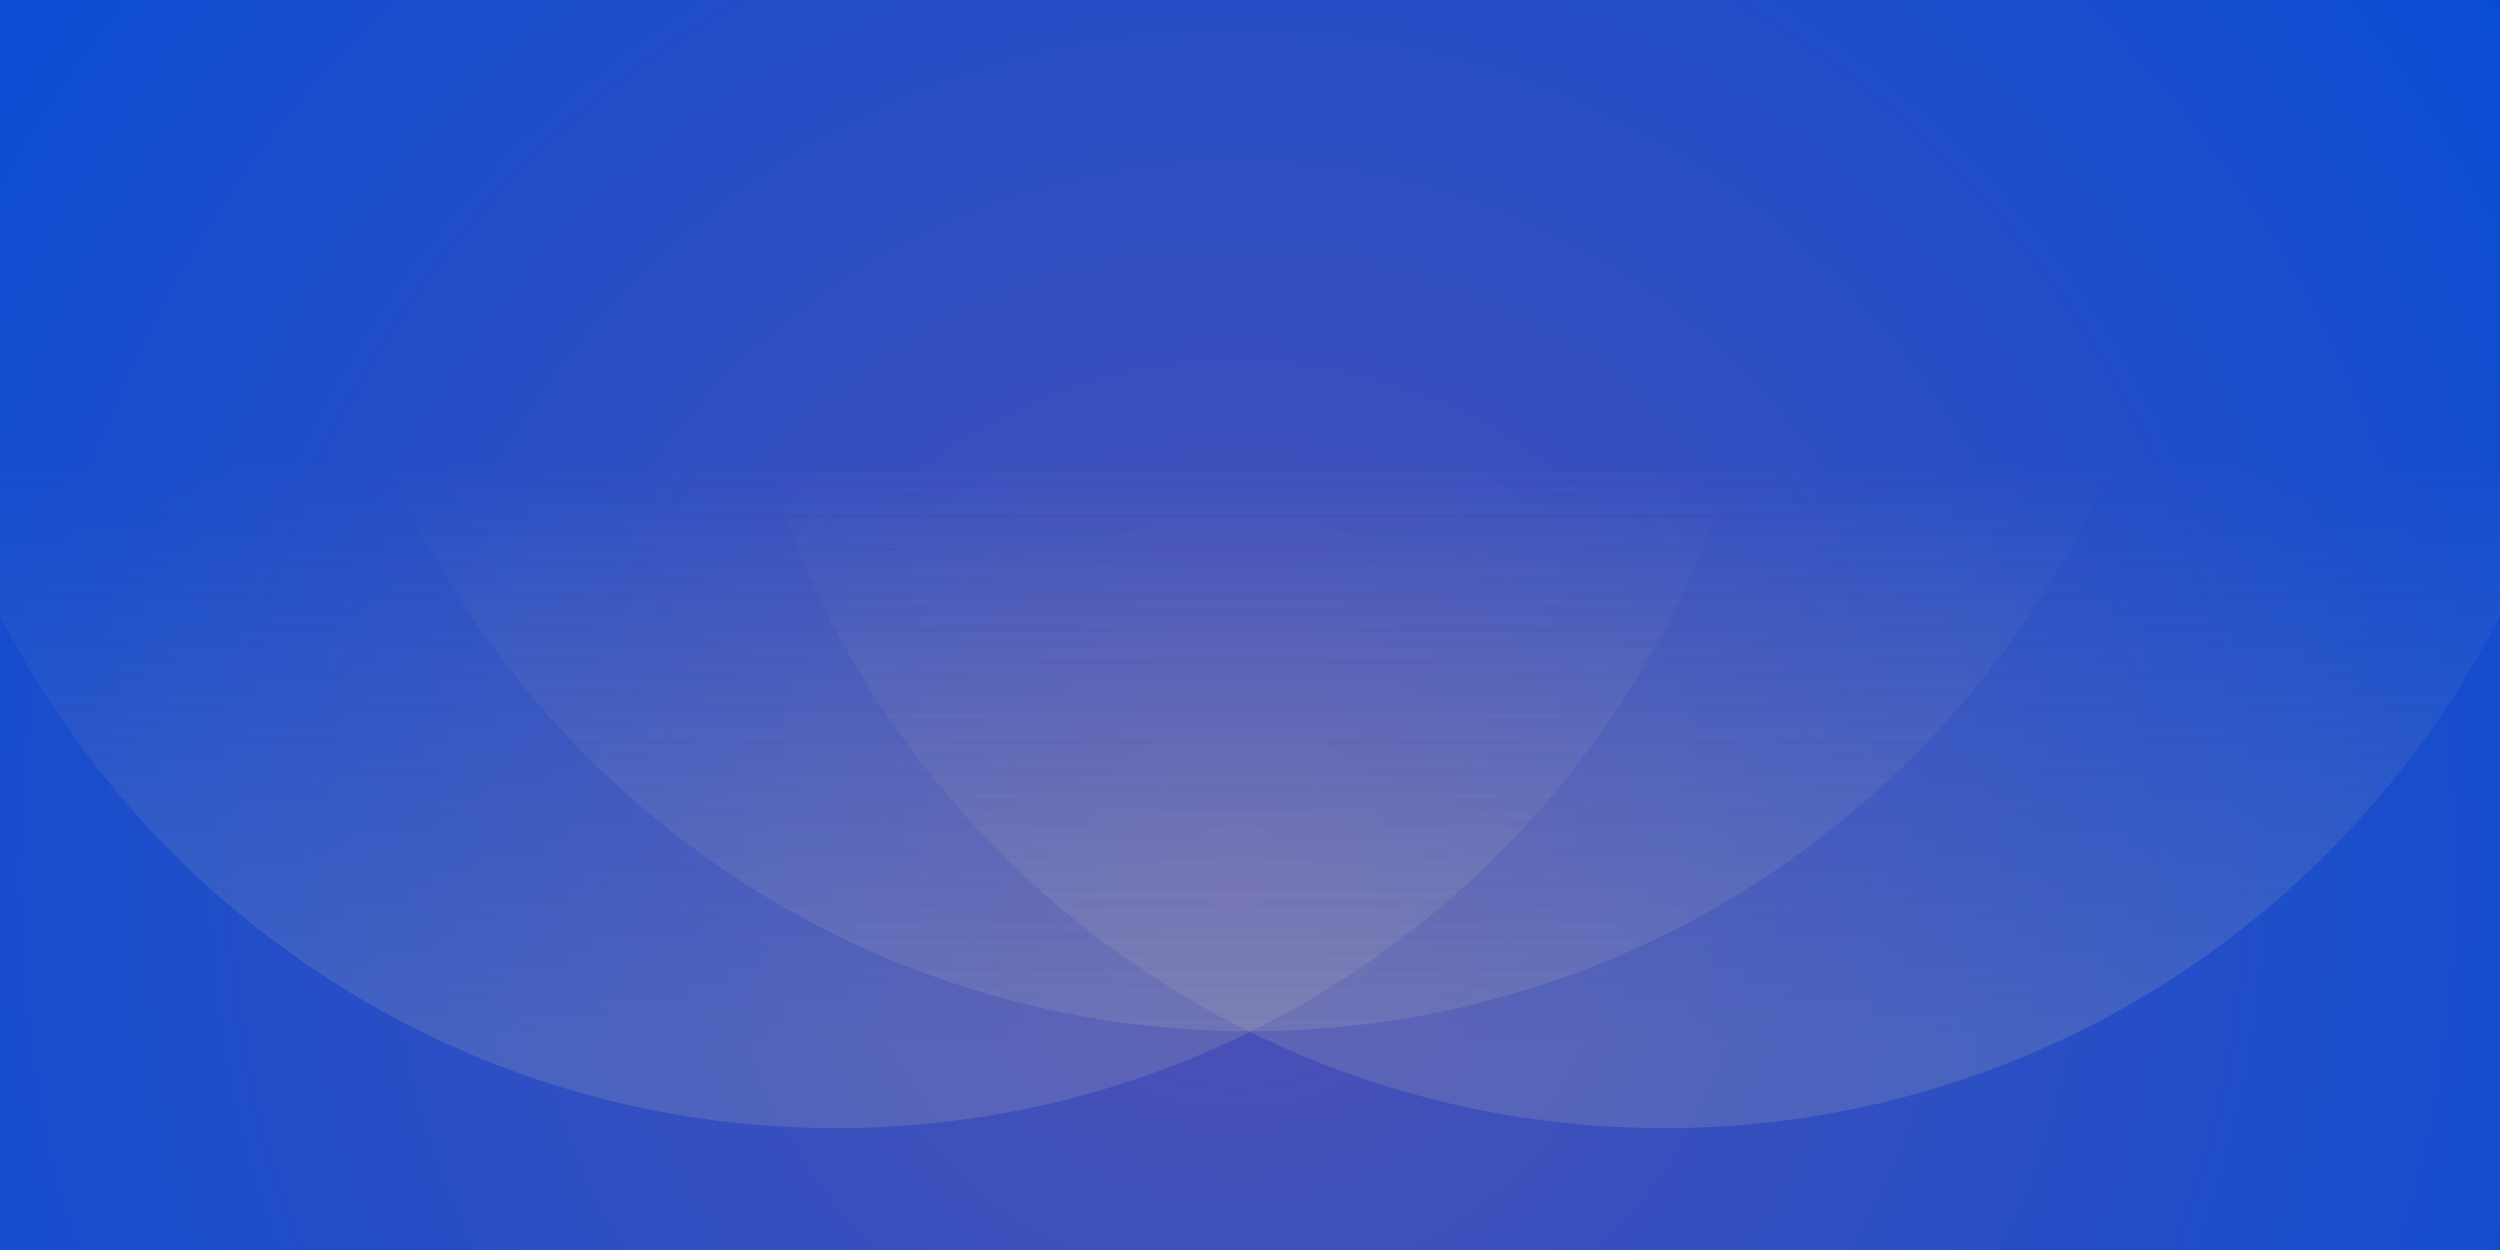
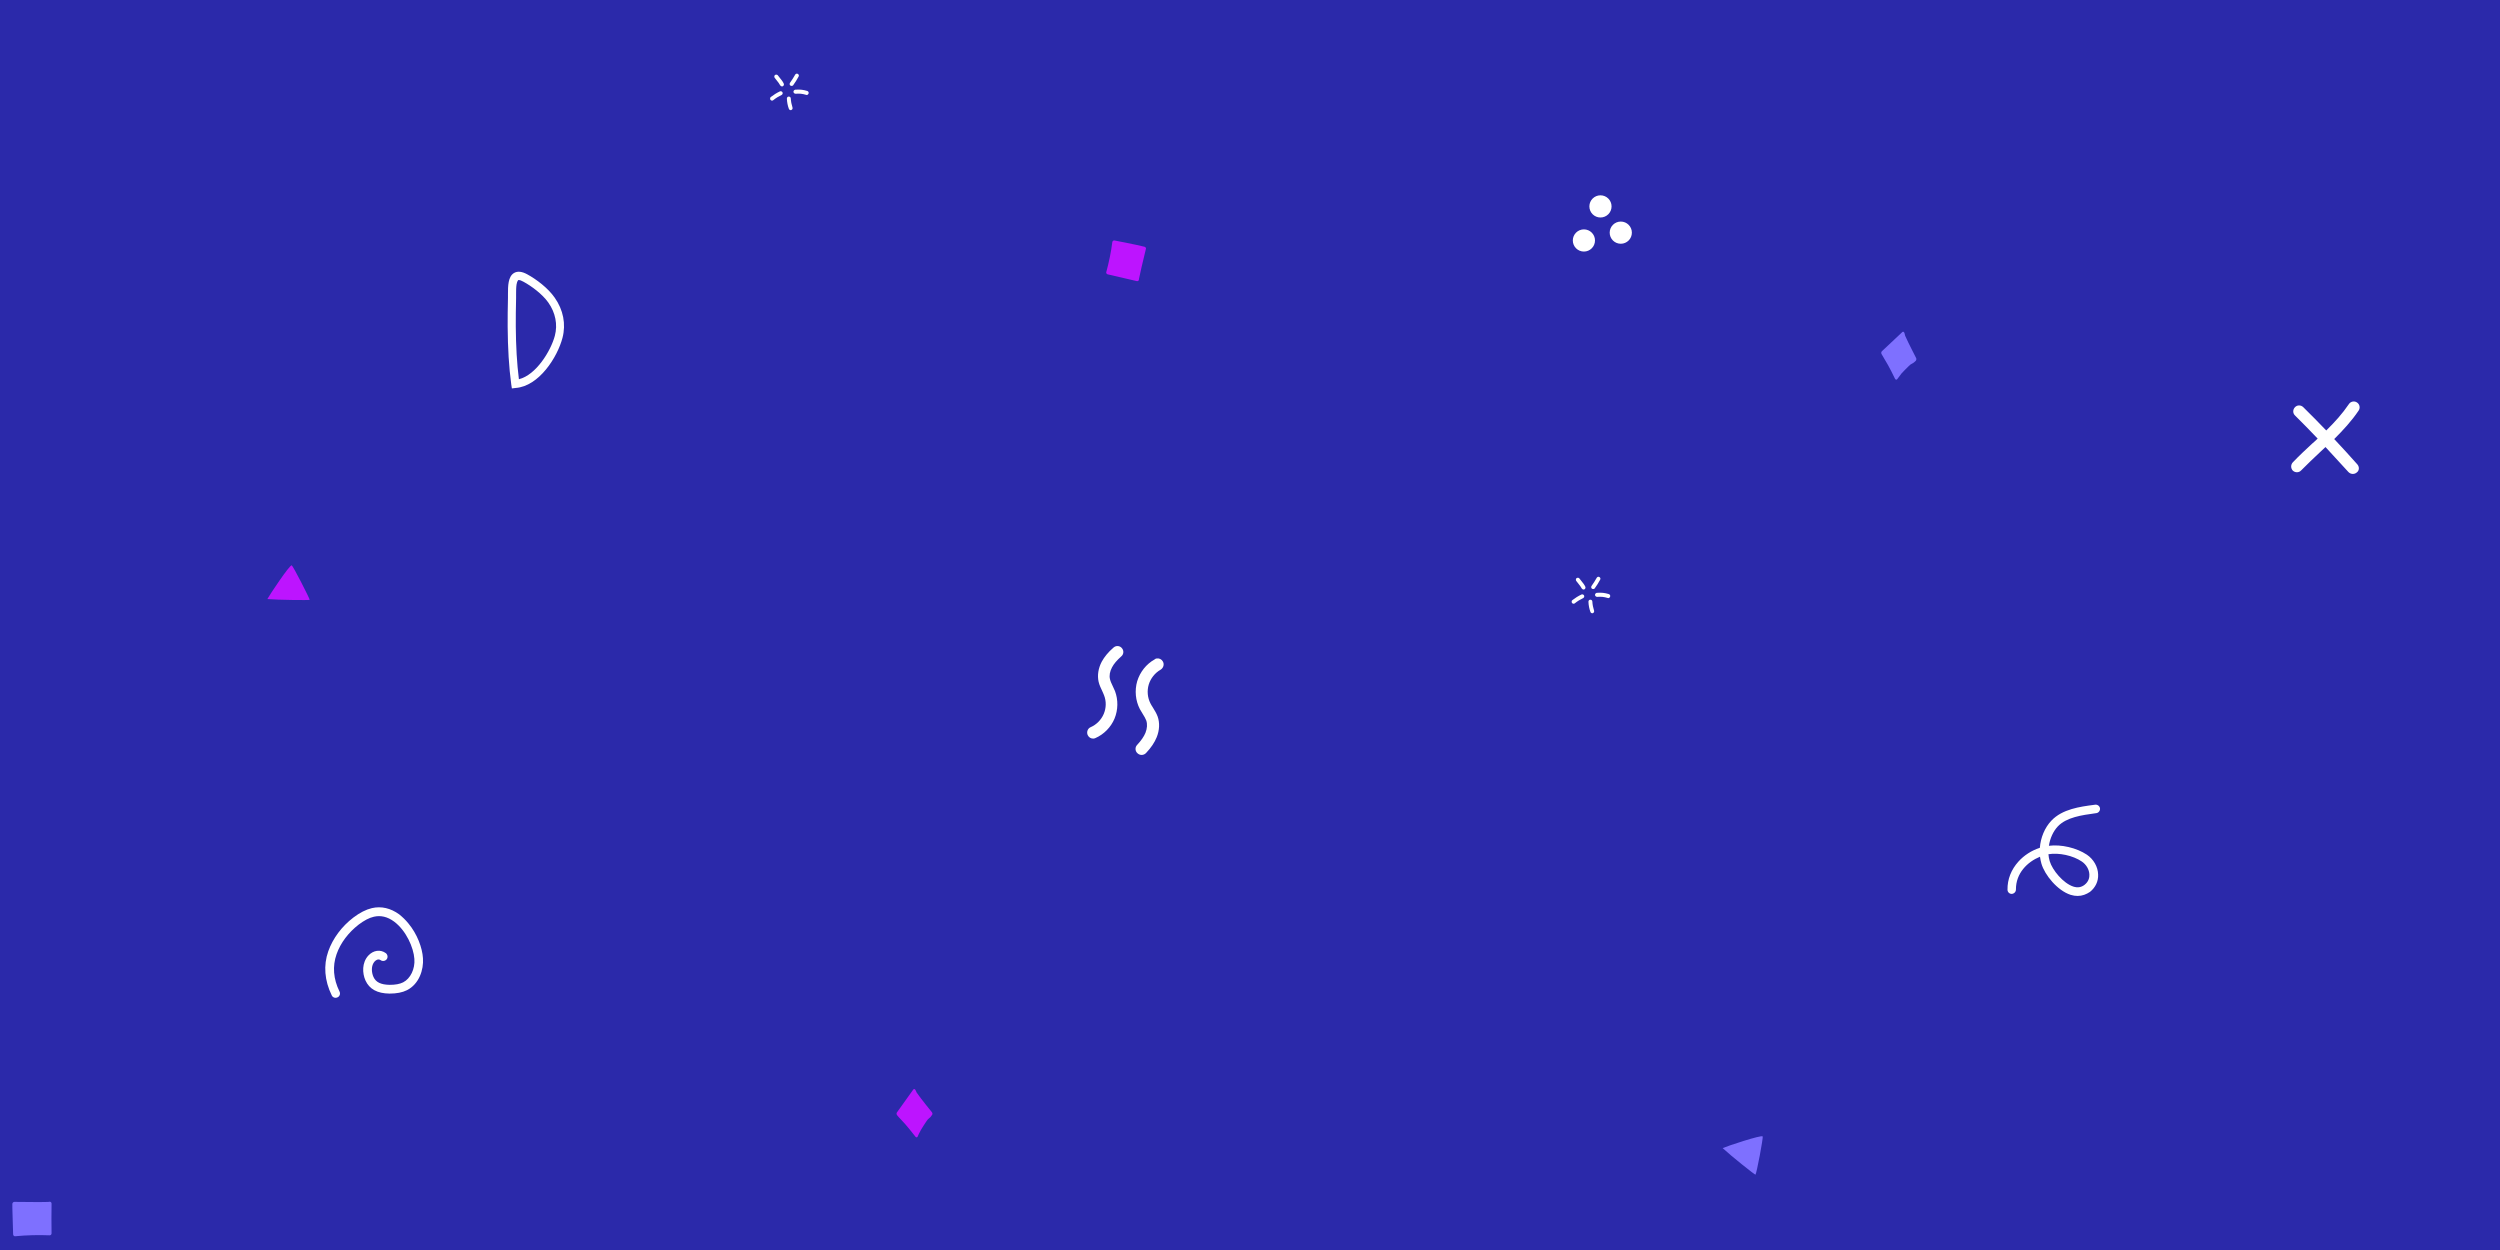
- <svg xmlns="http://www.w3.org/2000/svg" width="100%" height="100%" viewBox="0 0 800 400">
-   <rect fill="#064cd5" width="800" height="400" />
-   <defs>
-     <radialGradient id="a" cx="396" cy="281" r="514" gradientUnits="userSpaceOnUse">
-       <stop offset="0" stop-color="#4f51b3" />
-       <stop offset="1" stop-color="#064cd5" />
-     </radialGradient>
-     <linearGradient id="b" gradientUnits="userSpaceOnUse" x1="400" y1="148" x2="400" y2="333">
-       <stop offset="0" stop-color="#b3b3b3" stop-opacity="0" />
-       <stop offset="1" stop-color="#b3b3b3" stop-opacity="0.5" />
-     </linearGradient>
-   </defs>
-   <rect fill="url(#a)" width="800" height="400" />
-   <g fill-opacity="0.4">
-     <circle fill="url(#b)" cx="267.5" cy="61" r="300" />
-     <circle fill="url(#b)" cx="532.5" cy="61" r="300" />
-     <circle fill="url(#b)" cx="400" cy="30" r="300" />
+ <svg xmlns="http://www.w3.org/2000/svg" width="1600" height="800" viewBox="0 0 1600 800">
+   <rect fill="#2b29aa" width="1600" height="800" />
+   <path fill="#7e70ff" d="M1102.5 734.8c2.5-1.2 24.8-8.6 25.6-7.5.5.7-3.9 23.8-4.6 24.5C1123.3 752.1 1107.5 739.5 1102.5 734.8zM1226.3 229.1c0-.1-4.9-9.4-7-14.2-.1-.3-.3-1.1-.4-1.6-.1-.4-.3-.7-.6-.9-.3-.2-.6-.1-.8.1l-13.1 12.3c0 0 0 0 0 0-.2.2-.3.5-.4.8 0 .3 0 .7.2 1 .1.1 1.4 2.5 2.1 3.6 2.4 3.7 6.5 12.1 6.5 12.2.2.3.4.5.7.6.3 0 .5-.1.7-.3 0 0 1.8-2.5 2.7-3.6 1.5-1.6 3-3.2 4.6-4.7 1.2-1.2 1.6-1.4 2.1-1.6.5-.3 1.1-.5 2.5-1.9C1226.5 230.4 1226.6 229.6 1226.3 229.1zM33 770.3C33 770.3 33 770.3 33 770.3c0-.7-.5-1.2-1.2-1.2-.1 0-.3 0-.4.1-1.6.2-14.3.1-22.2 0-.3 0-.6.1-.9.4-.2.2-.4.5-.4.9 0 .2 0 4.9.1 5.9l.4 13.6c0 .3.2.6.4.9.2.2.5.3.8.3 0 0 .1 0 .1 0 7.3-.7 14.7-.9 22-.6.3 0 .7-.1.9-.3.2-.2.4-.6.4-.9C32.9 783.3 32.9 776.2 33 770.3z" />
+   <path fill="#bd14ff" d="M171.1 383.4c1.3-2.5 14.3-22 15.6-21.6.8.3 11.5 21.2 11.5 22.1C198.1 384.2 177.9 384 171.1 383.4zM596.4 711.8c-.1-.1-6.7-8.2-9.7-12.5-.2-.3-.5-1-.7-1.5-.2-.4-.4-.7-.7-.8-.3-.1-.6 0-.8.3L574 712c0 0 0 0 0 0-.2.2-.2.5-.2.9 0 .3.2.7.4.9.1.1 1.8 2.2 2.8 3.1 3.1 3.1 8.8 10.5 8.9 10.6.2.3.5.4.8.4.3 0 .5-.2.6-.5 0 0 1.2-2.8 2-4.1 1.1-1.9 2.3-3.7 3.5-5.5.9-1.4 1.3-1.7 1.7-2 .5-.4 1-.7 2.1-2.4C596.9 713.1 596.8 712.3 596.4 711.8zM727.5 179.9C727.5 179.9 727.5 179.9 727.5 179.9c.6.2 1.3-.2 1.4-.8 0-.1 0-.2 0-.4.2-1.4 2.8-12.6 4.5-19.5.1-.3 0-.6-.2-.8-.2-.3-.5-.4-.8-.5-.2 0-4.7-1.1-5.7-1.3l-13.4-2.7c-.3-.1-.7 0-.9.2-.2.2-.4.4-.5.6 0 0 0 .1 0 .1-.8 6.5-2.2 13.1-3.9 19.4-.1.3 0 .6.2.9.2.3.5.4.8.5C714.8 176.9 721.7 178.5 727.5 179.9zM728.5 178.1c-.1-.1-.2-.2-.4-.2C728.3 177.9 728.4 178 728.5 178.1z" />
+   <g fill="#FFF">
+     <path d="M699.6 472.7c-1.5 0-2.8-.8-3.5-2.3-.8-1.9 0-4.2 1.9-5 3.7-1.6 6.8-4.7 8.4-8.5 1.6-3.8 1.7-8.1.2-11.9-.3-.9-.8-1.8-1.2-2.8-.8-1.7-1.8-3.7-2.3-5.9-.9-4.1-.2-8.6 2-12.8 1.7-3.1 4.1-6.1 7.6-9.1 1.6-1.4 4-1.2 5.3.4 1.4 1.6 1.2 4-.4 5.3-2.8 2.5-4.7 4.7-5.9 7-1.4 2.6-1.9 5.3-1.3 7.6.3 1.4 1 2.8 1.7 4.3.5 1.1 1 2.2 1.5 3.3 2.1 5.6 2 12-.3 17.6-2.3 5.5-6.8 10.1-12.3 12.5C700.6 472.6 700.1 472.7 699.6 472.7zM740.4 421.4c1.5-.2 3 .5 3.8 1.9 1.1 1.8.4 4.2-1.4 5.3-3.7 2.1-6.4 5.6-7.6 9.5-1.2 4-.8 8.4 1.1 12.1.4.9 1 1.7 1.6 2.7 1 1.7 2.2 3.5 3 5.7 1.4 4 1.2 8.7-.6 13.2-1.4 3.4-3.5 6.6-6.8 10.1-1.5 1.6-3.9 1.7-5.5.2-1.6-1.4-1.7-3.9-.2-5.4 2.6-2.8 4.3-5.3 5.3-7.7 1.1-2.8 1.3-5.6.5-7.9-.5-1.3-1.3-2.7-2.2-4.1-.6-1-1.3-2.1-1.9-3.2-2.8-5.4-3.4-11.9-1.7-17.8 1.8-5.9 5.8-11 11.2-14C739.4 421.6 739.9 421.4 740.4 421.4zM261.3 590.9c5.7 6.8 9 15.7 9.4 22.4.5 7.3-2.4 16.4-10.2 20.4-3 1.5-6.7 2.2-11.2 2.2-7.9-.1-12.9-2.9-15.4-8.4-2.1-4.7-2.3-11.4 1.8-15.9 3.2-3.5 7.8-4.1 11.2-1.6 1.2.9 1.5 2.7.6 3.9-.9 1.2-2.7 1.5-3.9.6-1.8-1.3-3.6.6-3.8.8-2.4 2.6-2.1 7-.8 9.9 1.5 3.4 4.7 5 10.4 5.1 3.6 0 6.4-.5 8.6-1.6 4.7-2.4 7.7-8.6 7.2-15-.5-7.3-5.3-18.2-13-23.9-4.2-3.1-8.5-4.1-12.9-3.1-3.1.7-6.2 2.4-9.7 5-6.6 5.1-11.7 11.8-14.2 19-2.7 7.7-2.1 15.8 1.9 23.9.7 1.4.1 3.1-1.3 3.7-1.4.7-3.1.1-3.7-1.3-4.6-9.4-5.4-19.2-2.2-28.2 2.9-8.2 8.6-15.9 16.1-21.6 4.1-3.1 8-5.1 11.8-6 6-1.4 12 0 17.5 4C257.6 586.9 259.6 588.8 261.3 590.9z" />
+     <circle cx="1013.7" cy="153.9" r="7.1" />
+     <circle cx="1024.3" cy="132.1" r="7.1" />
+     <circle cx="1037.3" cy="148.9" r="7.1" />
+     <path d="M1508.7 297.2c-4.8-5.4-9.7-10.8-14.8-16.2 5.6-5.6 11.1-11.5 15.6-18.2 1.2-1.7.7-4.1-1-5.2-1.7-1.2-4.1-.7-5.2 1-4.2 6.2-9.1 11.6-14.5 16.9-4.8-5-9.7-10-14.7-14.9-1.5-1.5-3.9-1.5-5.3 0-1.5 1.5-1.5 3.9 0 5.3 4.9 4.8 9.7 9.8 14.5 14.8-1.1 1.1-2.3 2.2-3.5 3.2-4.1 3.8-8.4 7.8-12.4 12-1.4 1.5-1.4 3.8 0 5.3 0 0 0 0 0 0 1.5 1.4 3.9 1.4 5.3-.1 3.9-4 8.1-7.9 12.1-11.7 1.2-1.1 2.3-2.2 3.5-3.3 4.9 5.3 9.8 10.6 14.6 15.9.1.1.1.1.2.2 1.4 1.4 3.7 1.5 5.2.2C1510 301.2 1510.1 298.8 1508.7 297.2zM327.6 248.6l-.4-2.6c-1.5-11.1-2.2-23.2-2.3-37 0-5.5 0-11.5.2-18.5 0-.7 0-1.5 0-2.3 0-5 0-11.2 3.9-13.5 2.2-1.3 5.1-1 8.5.9 5.7 3.1 13.2 8.7 17.5 14.9 5.5 7.8 7.3 16.9 5 25.7-3.2 12.3-15 31-30 32.1L327.6 248.6zM332.1 179.2c-.2 0-.3 0-.4.1-.1.1-.7.5-1.1 2.7-.3 1.9-.3 4.2-.3 6.3 0 .8 0 1.7 0 2.4-.2 6.9-.2 12.8-.2 18.3.1 12.5.7 23.5 2 33.7 11-2.7 20.4-18.1 23-27.8 1.9-7.2.4-14.8-4.2-21.3l0 0C347 188.1 340 183 335 180.3 333.6 179.5 332.6 179.2 332.1 179.2zM516.3 60.8c-.1 0-.2 0-.4-.1-2.4-.7-4-.9-6.7-.7-.7 0-1.3-.5-1.4-1.2 0-.7.5-1.3 1.2-1.4 3.1-.2 4.9 0 7.6.8.7.2 1.1.9.9 1.6C517.3 60.4 516.8 60.8 516.3 60.8zM506.1 70.5c-.5 0-1-.3-1.2-.8-.8-2.1-1.2-4.3-1.3-6.6 0-.7.5-1.3 1.2-1.3.7 0 1.3.5 1.3 1.2.1 2 .5 3.9 1.1 5.8.2.7-.1 1.4-.8 1.6C506.4 70.5 506.2 70.5 506.1 70.5zM494.1 64.4c-.4 0-.8-.2-1-.5-.4-.6-.3-1.4.2-1.8 1.8-1.4 3.7-2.6 5.8-3.6.6-.3 1.4 0 1.7.6.3.6 0 1.4-.6 1.7-1.9.9-3.7 2-5.3 3.3C494.7 64.3 494.4 64.4 494.1 64.4zM500.5 55.3c-.5 0-.9-.3-1.2-.7-.5-1-1.2-1.9-2.4-3.4-.3-.4-.7-.9-1.1-1.4-.4-.6-.3-1.4.2-1.8.6-.4 1.4-.3 1.8.2.4.5.8 1 1.1 1.4 1.3 1.6 2.1 2.6 2.7 3.9.3.6 0 1.4-.6 1.7C500.9 55.3 500.7 55.3 500.5 55.3zM506.7 55c-.3 0-.5-.1-.8-.2-.6-.4-.7-1.2-.3-1.8 1.2-1.7 2.3-3.4 3.3-5.2.3-.6 1.1-.9 1.7-.5.6.3.9 1.1.5 1.7-1 1.9-2.2 3.8-3.5 5.6C507.4 54.8 507.1 55 506.7 55zM1029.3 382.8c-.1 0-.2 0-.4-.1-2.4-.7-4-.9-6.7-.7-.7 0-1.3-.5-1.4-1.2 0-.7.5-1.3 1.2-1.4 3.1-.2 4.9 0 7.6.8.7.2 1.1.9.9 1.6C1030.3 382.4 1029.8 382.8 1029.3 382.8zM1019.1 392.5c-.5 0-1-.3-1.2-.8-.8-2.1-1.2-4.3-1.3-6.6 0-.7.5-1.3 1.2-1.3.7 0 1.3.5 1.3 1.2.1 2 .5 3.9 1.1 5.8.2.7-.1 1.4-.8 1.6C1019.4 392.5 1019.2 392.5 1019.1 392.5zM1007.1 386.4c-.4 0-.8-.2-1-.5-.4-.6-.3-1.4.2-1.8 1.8-1.4 3.7-2.6 5.8-3.6.6-.3 1.4 0 1.7.6.3.6 0 1.4-.6 1.7-1.9.9-3.7 2-5.3 3.3C1007.7 386.3 1007.4 386.4 1007.1 386.4zM1013.5 377.3c-.5 0-.9-.3-1.2-.7-.5-1-1.2-1.9-2.4-3.4-.3-.4-.7-.9-1.1-1.4-.4-.6-.3-1.4.2-1.8.6-.4 1.4-.3 1.8.2.4.5.8 1 1.1 1.4 1.3 1.6 2.1 2.6 2.7 3.9.3.6 0 1.4-.6 1.7C1013.9 377.3 1013.7 377.3 1013.5 377.3zM1019.7 377c-.3 0-.5-.1-.8-.2-.6-.4-.7-1.2-.3-1.8 1.2-1.7 2.3-3.4 3.3-5.2.3-.6 1.1-.9 1.7-.5.6.3.9 1.1.5 1.7-1 1.9-2.2 3.8-3.5 5.6C1020.4 376.8 1020.1 377 1019.7 377zM1329.7 573.4c-1.4 0-2.9-.2-4.5-.7-8.4-2.7-16.6-12.7-18.7-20-.4-1.4-.7-2.9-.9-4.4-8.1 3.3-15.5 10.6-15.4 21 0 1.5-1.2 2.7-2.7 2.8 0 0 0 0 0 0-1.5 0-2.7-1.2-2.7-2.7-.1-6.7 2.4-12.9 7-18 3.6-4 8.4-7.1 13.7-8.8.5-6.5 3.1-12.9 7.4-17.4 7-7.4 18.2-8.9 27.3-10.1l.7-.1c1.5-.2 2.9.9 3.1 2.3.2 1.5-.9 2.9-2.3 3.1l-.7.1c-8.6 1.2-18.4 2.5-24 8.4-3 3.2-5 7.7-5.7 12.4 7.9-1 17.7 1.3 24.3 5.7 4.3 2.9 7.1 7.8 7.2 12.7.2 4.3-1.7 8.3-5.2 11.1C1335.2 572.4 1332.6 573.4 1329.7 573.4zM1311 546.7c.1 1.5.4 3 .8 4.4 1.7 5.8 8.7 14.2 15.1 16.3 2.8.9 5.1.5 7.2-1.1 2.7-2.1 3.2-4.8 3.1-6.6-.1-3.2-2-6.4-4.8-8.3C1326.7 547.5 1317.7 545.6 1311 546.7z" />
  </g>
</svg>
